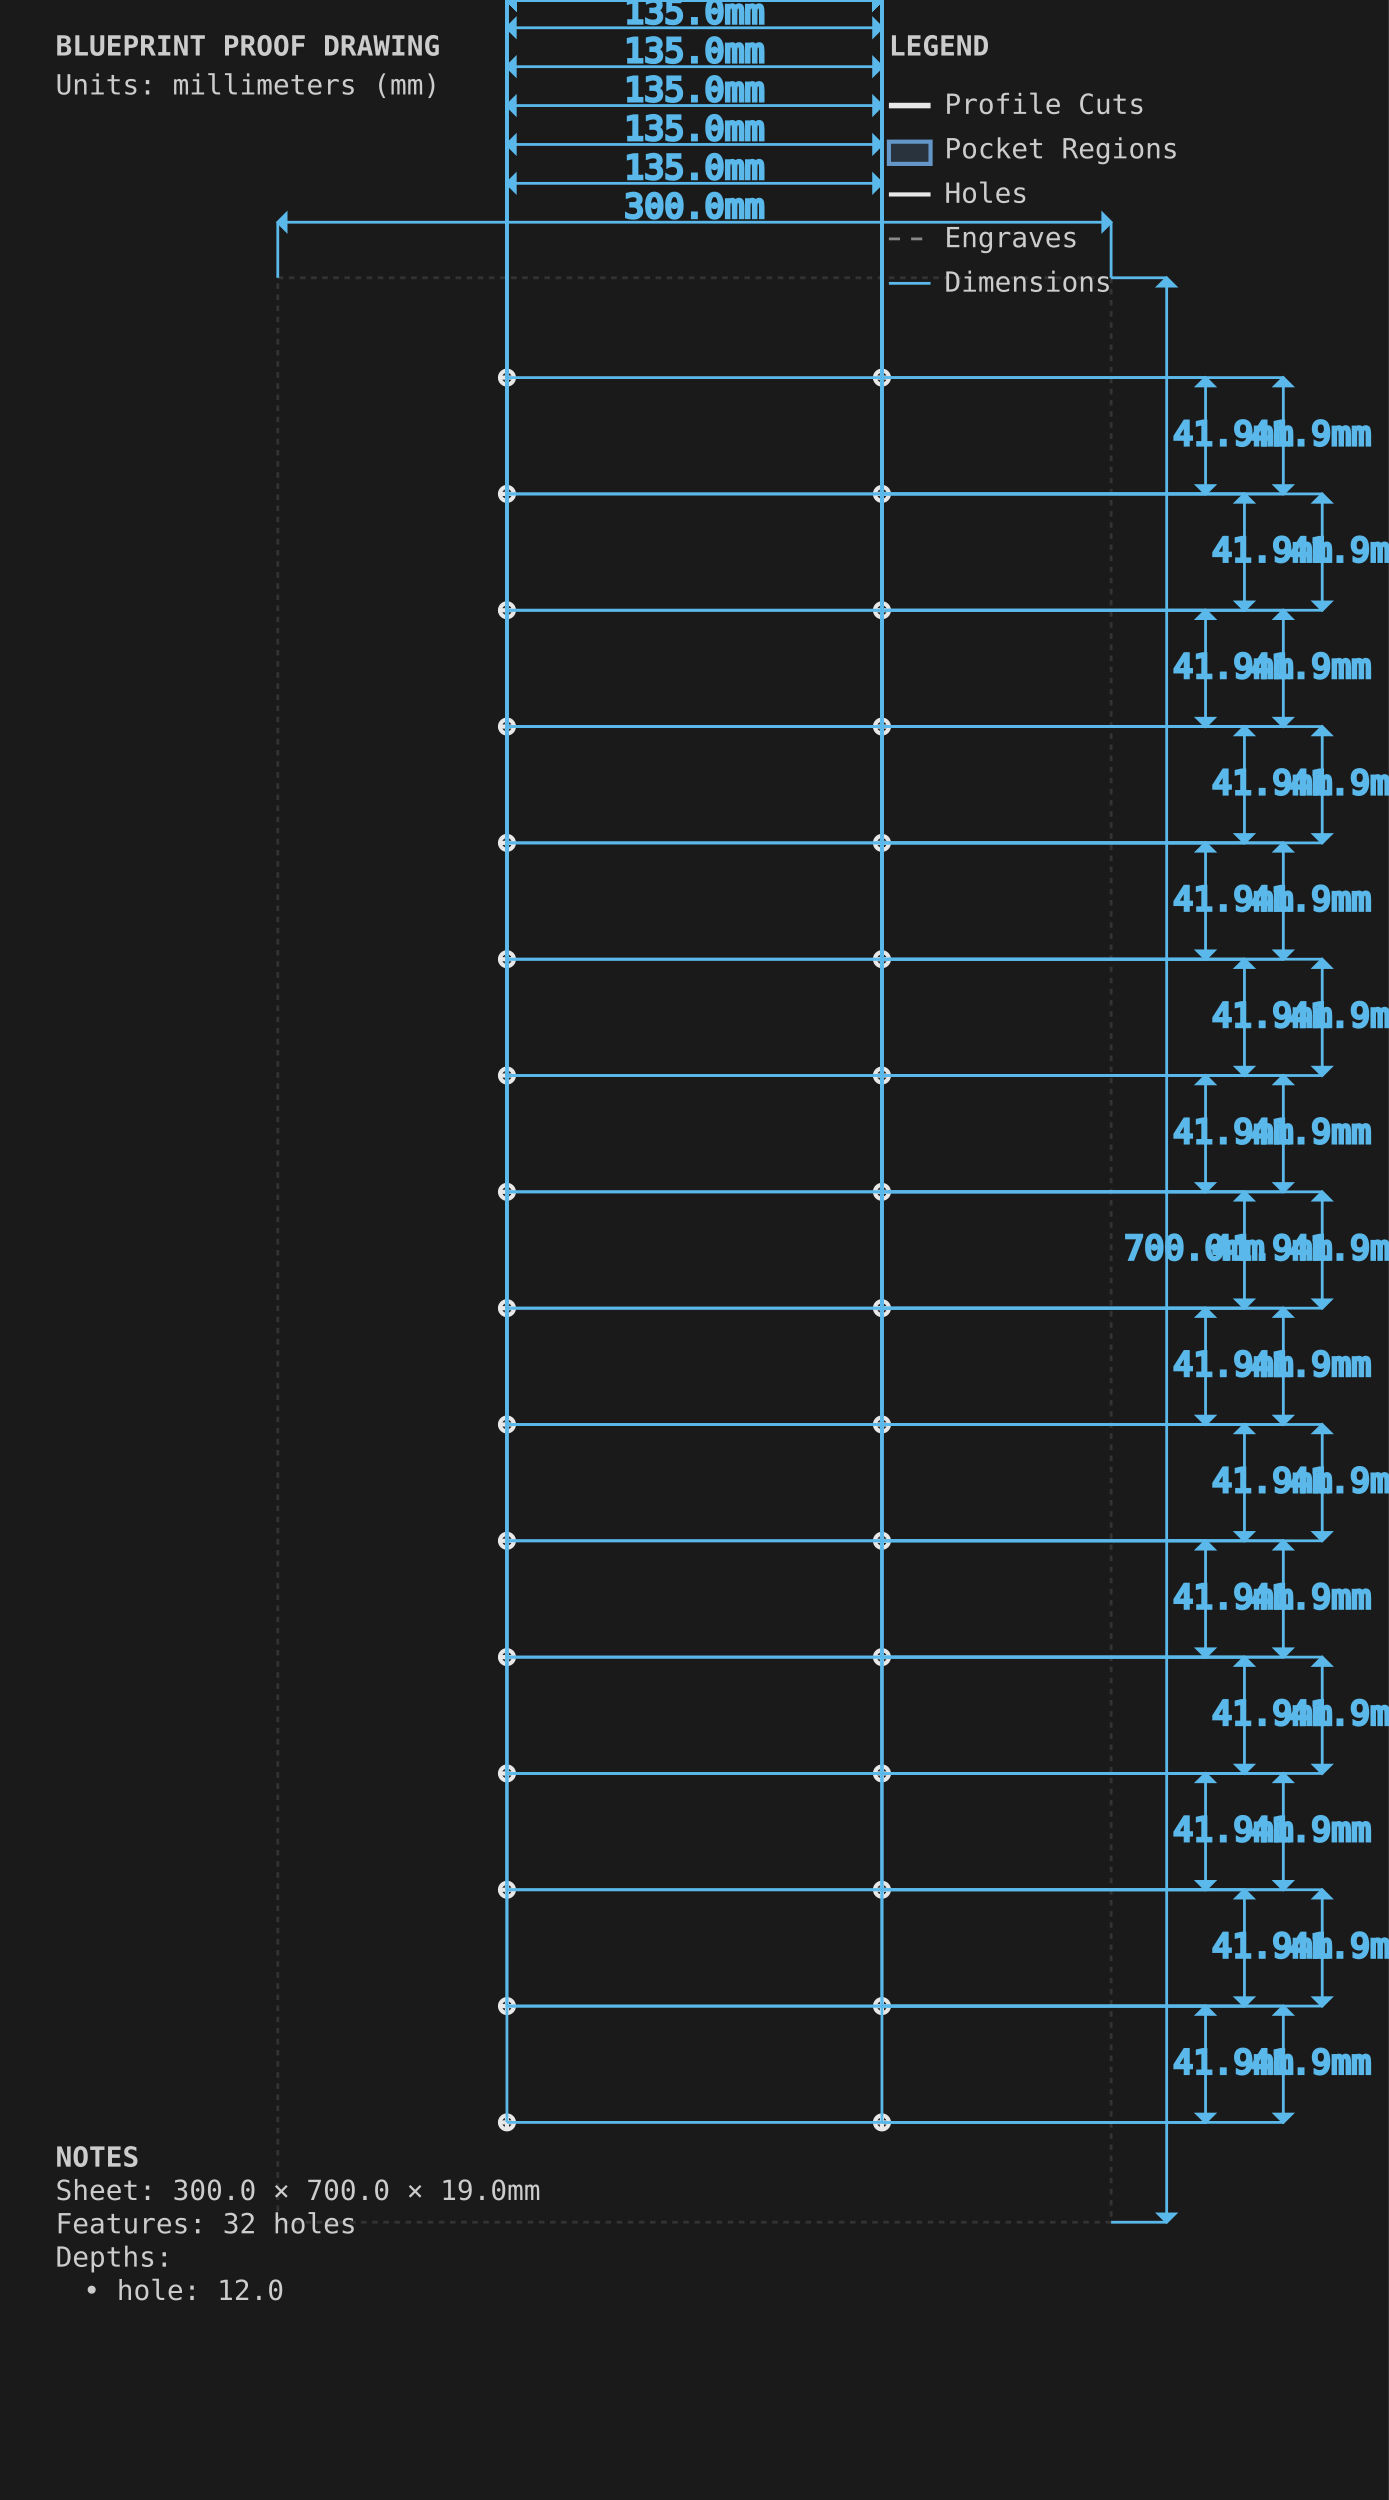
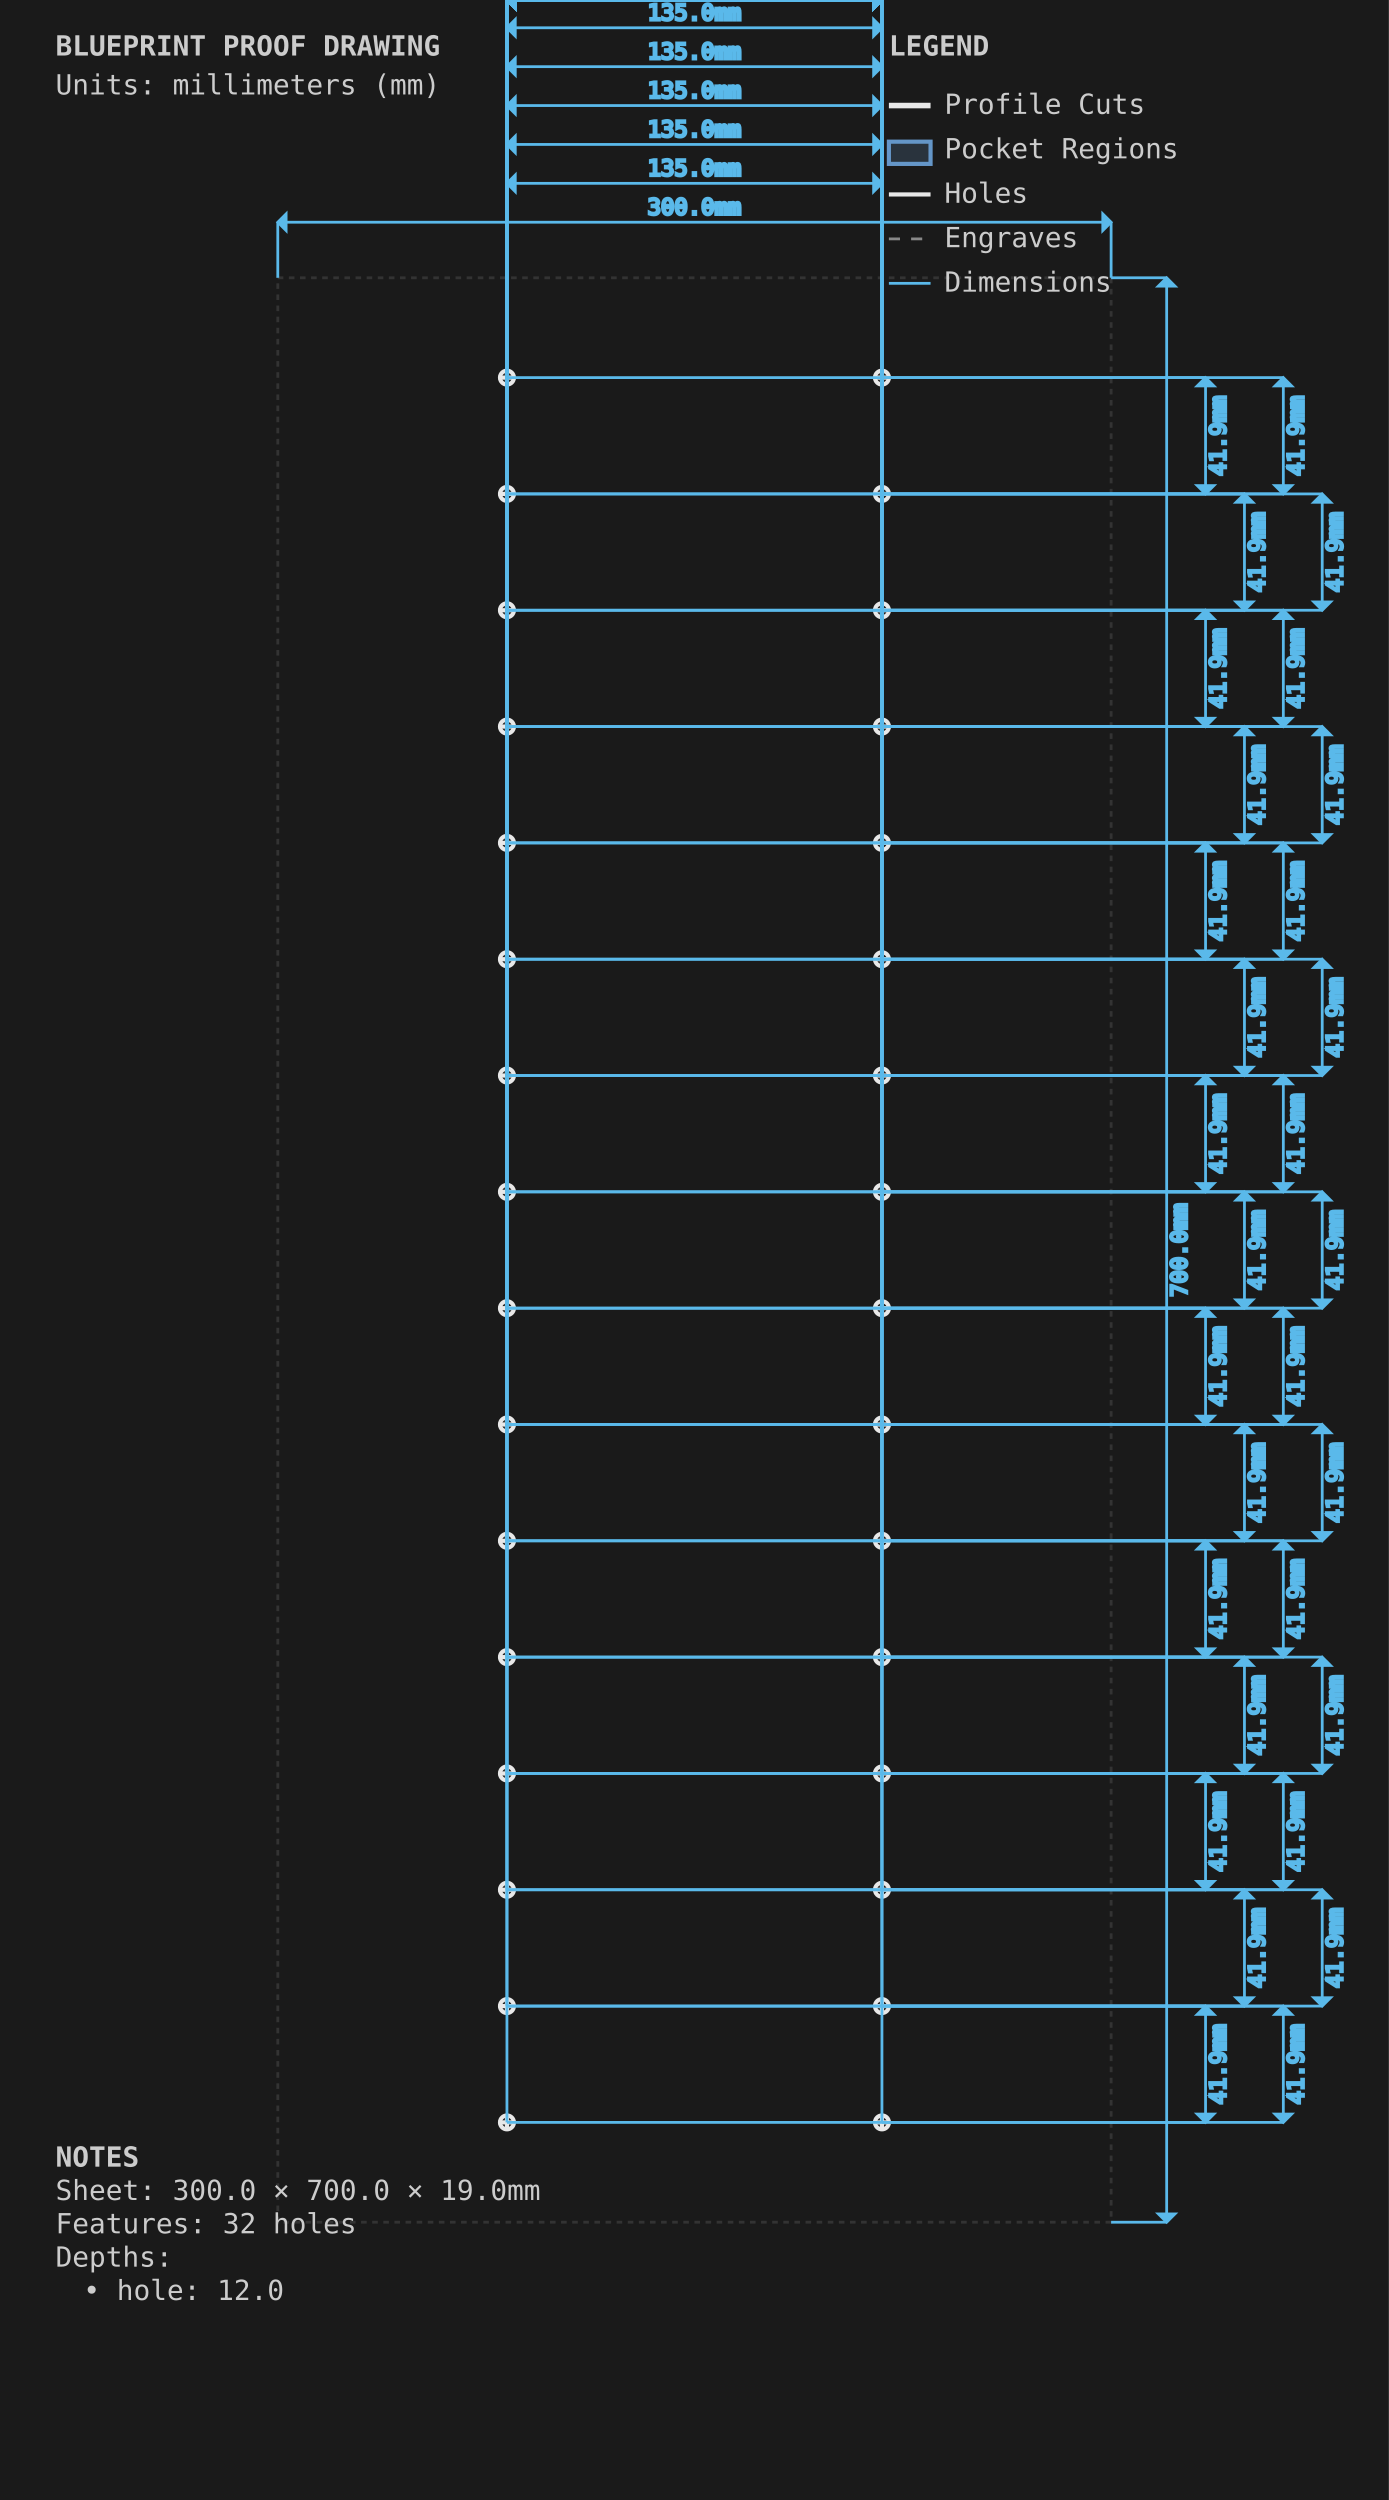
<svg xmlns="http://www.w3.org/2000/svg" viewBox="0 0 500.0 900.0" width="500.0mm" height="900.0mm">
  <style>
        .sheet-outline { stroke: #333333; stroke-width: 1; fill: none; stroke-dasharray: 2,2; }
        .profile-cuts { stroke: #e8e8e8; stroke-width: 2; fill: none; }
        .pocket-regions { stroke: #6496c8; stroke-width: 1.5; fill: #6496c8; fill-opacity: 0.2; }
        .holes { stroke: #e8e8e8; stroke-width: 1.5; fill: none; }
        .engrave-paths { stroke: #888888; stroke-width: 1; fill: none; stroke-dasharray: 4,4; }
        .construction { stroke: #333333; stroke-width: 0.5; fill: none; stroke-dasharray: 2,2; }
        .dimensions { stroke: #5ab9ea; stroke-width: 1; fill: none; }
-         .dimension-text { fill: #5ab9ea; font-family: monospace; font-size: 12px; }
+         .dimension-text { fill: #5ab9ea; font-family: monospace; font-size: 8px; }
        .notes { fill: #cccccc; font-family: monospace; font-size: 10px; }
        .legend { fill: #cccccc; font-family: monospace; font-size: 10px; }
    </style>
  <rect x="0" y="0" width="500.0" height="900.0" fill="#1a1a1a" />
  <g id="SHEET_OUTLINE" class="sheet-outline">
    <rect x="100" y="100" width="300.0" height="700.0" />
  </g>
  <g id="PROFILE_CUTS" class="profile-cuts" />
  <g id="POCKET_REGIONS" class="pocket-regions" />
  <g id="ENGRAVE_PATHS" class="engrave-paths" />
  <g id="HOLES" class="holes">
    <circle cx="182.5" cy="135.938" r="2.5" />
    <line x1="179.5" y1="135.938" x2="185.5" y2="135.938" />
    <line x1="182.5" y1="132.938" x2="182.5" y2="138.938" />
    <circle cx="317.5" cy="135.938" r="2.5" />
    <line x1="314.5" y1="135.938" x2="320.5" y2="135.938" />
    <line x1="317.5" y1="132.938" x2="317.5" y2="138.938" />
    <circle cx="182.5" cy="177.812" r="2.5" />
    <line x1="179.5" y1="177.812" x2="185.5" y2="177.812" />
    <line x1="182.5" y1="174.812" x2="182.5" y2="180.812" />
    <circle cx="317.5" cy="177.812" r="2.5" />
    <line x1="314.5" y1="177.812" x2="320.5" y2="177.812" />
    <line x1="317.5" y1="174.812" x2="317.5" y2="180.812" />
    <circle cx="182.5" cy="219.688" r="2.5" />
    <line x1="179.5" y1="219.688" x2="185.5" y2="219.688" />
    <line x1="182.5" y1="216.688" x2="182.5" y2="222.688" />
    <circle cx="317.5" cy="219.688" r="2.5" />
    <line x1="314.5" y1="219.688" x2="320.5" y2="219.688" />
    <line x1="317.5" y1="216.688" x2="317.5" y2="222.688" />
    <circle cx="182.5" cy="261.562" r="2.5" />
    <line x1="179.5" y1="261.562" x2="185.5" y2="261.562" />
    <line x1="182.5" y1="258.562" x2="182.5" y2="264.562" />
    <circle cx="317.5" cy="261.562" r="2.5" />
    <line x1="314.5" y1="261.562" x2="320.5" y2="261.562" />
    <line x1="317.5" y1="258.562" x2="317.5" y2="264.562" />
    <circle cx="182.5" cy="303.438" r="2.5" />
    <line x1="179.5" y1="303.438" x2="185.5" y2="303.438" />
    <line x1="182.5" y1="300.438" x2="182.5" y2="306.438" />
    <circle cx="317.5" cy="303.438" r="2.5" />
    <line x1="314.5" y1="303.438" x2="320.5" y2="303.438" />
    <line x1="317.5" y1="300.438" x2="317.5" y2="306.438" />
    <circle cx="182.5" cy="345.312" r="2.5" />
    <line x1="179.5" y1="345.312" x2="185.5" y2="345.312" />
    <line x1="182.5" y1="342.312" x2="182.5" y2="348.312" />
    <circle cx="317.5" cy="345.312" r="2.5" />
    <line x1="314.5" y1="345.312" x2="320.5" y2="345.312" />
    <line x1="317.5" y1="342.312" x2="317.5" y2="348.312" />
    <circle cx="182.5" cy="387.188" r="2.5" />
    <line x1="179.5" y1="387.188" x2="185.5" y2="387.188" />
    <line x1="182.5" y1="384.188" x2="182.5" y2="390.188" />
    <circle cx="317.5" cy="387.188" r="2.5" />
    <line x1="314.5" y1="387.188" x2="320.5" y2="387.188" />
    <line x1="317.5" y1="384.188" x2="317.5" y2="390.188" />
    <circle cx="182.5" cy="429.062" r="2.5" />
    <line x1="179.5" y1="429.062" x2="185.5" y2="429.062" />
    <line x1="182.5" y1="426.062" x2="182.5" y2="432.062" />
    <circle cx="317.5" cy="429.062" r="2.5" />
    <line x1="314.5" y1="429.062" x2="320.5" y2="429.062" />
    <line x1="317.5" y1="426.062" x2="317.5" y2="432.062" />
    <circle cx="182.5" cy="470.938" r="2.5" />
    <line x1="179.5" y1="470.938" x2="185.5" y2="470.938" />
    <line x1="182.5" y1="467.938" x2="182.5" y2="473.938" />
    <circle cx="317.5" cy="470.938" r="2.5" />
    <line x1="314.5" y1="470.938" x2="320.5" y2="470.938" />
    <line x1="317.5" y1="467.938" x2="317.5" y2="473.938" />
    <circle cx="182.5" cy="512.812" r="2.5" />
    <line x1="179.5" y1="512.812" x2="185.5" y2="512.812" />
    <line x1="182.5" y1="509.812" x2="182.5" y2="515.812" />
    <circle cx="317.5" cy="512.812" r="2.5" />
    <line x1="314.5" y1="512.812" x2="320.5" y2="512.812" />
    <line x1="317.5" y1="509.812" x2="317.5" y2="515.812" />
    <circle cx="182.5" cy="554.688" r="2.5" />
    <line x1="179.5" y1="554.688" x2="185.5" y2="554.688" />
    <line x1="182.5" y1="551.688" x2="182.5" y2="557.688" />
    <circle cx="317.5" cy="554.688" r="2.5" />
    <line x1="314.5" y1="554.688" x2="320.5" y2="554.688" />
    <line x1="317.5" y1="551.688" x2="317.5" y2="557.688" />
    <circle cx="182.5" cy="596.562" r="2.5" />
    <line x1="179.5" y1="596.562" x2="185.5" y2="596.562" />
    <line x1="182.5" y1="593.562" x2="182.5" y2="599.562" />
    <circle cx="317.5" cy="596.562" r="2.5" />
    <line x1="314.5" y1="596.562" x2="320.5" y2="596.562" />
    <line x1="317.5" y1="593.562" x2="317.5" y2="599.562" />
    <circle cx="182.5" cy="638.438" r="2.5" />
    <line x1="179.5" y1="638.438" x2="185.5" y2="638.438" />
    <line x1="182.5" y1="635.438" x2="182.5" y2="641.438" />
    <circle cx="317.5" cy="638.438" r="2.5" />
    <line x1="314.5" y1="638.438" x2="320.5" y2="638.438" />
    <line x1="317.5" y1="635.438" x2="317.5" y2="641.438" />
    <circle cx="182.5" cy="680.312" r="2.5" />
    <line x1="179.5" y1="680.312" x2="185.5" y2="680.312" />
    <line x1="182.5" y1="677.312" x2="182.5" y2="683.312" />
    <circle cx="317.5" cy="680.312" r="2.5" />
    <line x1="314.5" y1="680.312" x2="320.5" y2="680.312" />
    <line x1="317.5" y1="677.312" x2="317.5" y2="683.312" />
    <circle cx="182.5" cy="722.188" r="2.5" />
    <line x1="179.5" y1="722.188" x2="185.5" y2="722.188" />
    <line x1="182.5" y1="719.188" x2="182.5" y2="725.188" />
    <circle cx="317.5" cy="722.188" r="2.5" />
    <line x1="314.5" y1="722.188" x2="320.5" y2="722.188" />
    <line x1="317.5" y1="719.188" x2="317.5" y2="725.188" />
    <circle cx="182.5" cy="764.062" r="2.5" />
    <line x1="179.5" y1="764.062" x2="185.5" y2="764.062" />
    <line x1="182.5" y1="761.062" x2="182.5" y2="767.062" />
    <circle cx="317.5" cy="764.062" r="2.5" />
    <line x1="314.5" y1="764.062" x2="320.5" y2="764.062" />
    <line x1="317.5" y1="761.062" x2="317.5" y2="767.062" />
  </g>
  <g id="CONSTRUCTION" class="construction" />
  <g id="DIMENSIONS" class="dimensions">
    <line x1="100" y1="100" x2="100" y2="80.0" stroke="#5ab9ea" stroke-width="1" />
    <line x1="400.0" y1="100" x2="400.0" y2="80.0" stroke="#5ab9ea" stroke-width="1" />
    <line x1="100" y1="80.0" x2="400.0" y2="80.0" stroke="#5ab9ea" stroke-width="1" />
    <polygon points="100,80.0 103.0,77.0 103.0,83.0" fill="#5ab9ea" />
    <polygon points="400.0,80.0 397.0,77.0 397.0,83.0" fill="#5ab9ea" />
    <text x="250.0" y="75.0" class="dimension-text" text-anchor="middle" dominant-baseline="middle">300.0mm</text>
    <line x1="400.0" y1="100" x2="420.0" y2="100" stroke="#5ab9ea" stroke-width="1" />
    <line x1="400.0" y1="800.0" x2="420.0" y2="800.0" stroke="#5ab9ea" stroke-width="1" />
    <line x1="420.0" y1="100" x2="420.0" y2="800.0" stroke="#5ab9ea" stroke-width="1" />
    <polygon points="420.0,100 417.0,103.0 423.0,103.0" fill="#5ab9ea" />
    <polygon points="420.0,800.0 417.0,797.0 423.0,797.0" fill="#5ab9ea" />
-     <text x="430.0" y="450.0" class="dimension-text" text-anchor="middle" dominant-baseline="middle">700.0mm</text>
+     <text x="425.0" y="450.0" class="dimension-text" text-anchor="middle" dominant-baseline="middle" transform="rotate(-90 425.0 450.0)">700.0mm</text>
    <line x1="182.5" y1="135.938" x2="182.5" y2="66.0" stroke="#5ab9ea" stroke-width="1" />
    <line x1="317.5" y1="135.938" x2="317.5" y2="66.0" stroke="#5ab9ea" stroke-width="1" />
    <line x1="182.5" y1="66.0" x2="317.5" y2="66.0" stroke="#5ab9ea" stroke-width="1" />
    <polygon points="182.5,66.0 185.5,63.0 185.5,69.0" fill="#5ab9ea" />
    <polygon points="317.5,66.0 314.5,63.0 314.5,69.0" fill="#5ab9ea" />
    <text x="250.0" y="61.0" class="dimension-text" text-anchor="middle" dominant-baseline="middle">135.0mm</text>
    <line x1="182.5" y1="177.812" x2="182.5" y2="52.0" stroke="#5ab9ea" stroke-width="1" />
    <line x1="317.5" y1="177.812" x2="317.5" y2="52.0" stroke="#5ab9ea" stroke-width="1" />
    <line x1="182.5" y1="52.0" x2="317.5" y2="52.0" stroke="#5ab9ea" stroke-width="1" />
    <polygon points="182.5,52.0 185.5,49.0 185.5,55.0" fill="#5ab9ea" />
    <polygon points="317.5,52.0 314.5,49.0 314.5,55.0" fill="#5ab9ea" />
    <text x="250.0" y="47.0" class="dimension-text" text-anchor="middle" dominant-baseline="middle">135.0mm</text>
    <line x1="182.5" y1="219.688" x2="182.5" y2="38.0" stroke="#5ab9ea" stroke-width="1" />
    <line x1="317.5" y1="219.688" x2="317.5" y2="38.0" stroke="#5ab9ea" stroke-width="1" />
    <line x1="182.5" y1="38.0" x2="317.5" y2="38.0" stroke="#5ab9ea" stroke-width="1" />
    <polygon points="182.5,38.0 185.5,35.0 185.5,41.0" fill="#5ab9ea" />
    <polygon points="317.5,38.0 314.5,35.0 314.5,41.0" fill="#5ab9ea" />
    <text x="250.0" y="33.0" class="dimension-text" text-anchor="middle" dominant-baseline="middle">135.0mm</text>
    <line x1="182.5" y1="261.562" x2="182.5" y2="24.0" stroke="#5ab9ea" stroke-width="1" />
    <line x1="317.5" y1="261.562" x2="317.5" y2="24.0" stroke="#5ab9ea" stroke-width="1" />
    <line x1="182.5" y1="24.0" x2="317.5" y2="24.0" stroke="#5ab9ea" stroke-width="1" />
    <polygon points="182.5,24.0 185.5,21.0 185.5,27.0" fill="#5ab9ea" />
    <polygon points="317.5,24.0 314.5,21.0 314.5,27.0" fill="#5ab9ea" />
    <text x="250.0" y="19.0" class="dimension-text" text-anchor="middle" dominant-baseline="middle">135.0mm</text>
    <line x1="182.5" y1="303.438" x2="182.5" y2="10.0" stroke="#5ab9ea" stroke-width="1" />
    <line x1="317.5" y1="303.438" x2="317.5" y2="10.0" stroke="#5ab9ea" stroke-width="1" />
    <line x1="182.5" y1="10.0" x2="317.5" y2="10.0" stroke="#5ab9ea" stroke-width="1" />
    <polygon points="182.5,10.0 185.5,7.0 185.5,13.0" fill="#5ab9ea" />
    <polygon points="317.5,10.0 314.5,7.0 314.5,13.0" fill="#5ab9ea" />
    <text x="250.0" y="5.0" class="dimension-text" text-anchor="middle" dominant-baseline="middle">135.0mm</text>
    <line x1="182.5" y1="345.312" x2="182.5" y2="0" stroke="#5ab9ea" stroke-width="1" />
    <line x1="317.5" y1="345.312" x2="317.5" y2="0" stroke="#5ab9ea" stroke-width="1" />
    <line x1="182.5" y1="0" x2="317.5" y2="0" stroke="#5ab9ea" stroke-width="1" />
    <polygon points="182.5,0 185.5,-3.0 185.5,3.0" fill="#5ab9ea" />
    <polygon points="317.5,0 314.5,-3.0 314.5,3.0" fill="#5ab9ea" />
    <text x="250.0" y="-5.0" class="dimension-text" text-anchor="middle" dominant-baseline="middle">135.0mm</text>
    <line x1="182.5" y1="387.188" x2="182.5" y2="0" stroke="#5ab9ea" stroke-width="1" />
    <line x1="317.5" y1="387.188" x2="317.5" y2="0" stroke="#5ab9ea" stroke-width="1" />
    <line x1="182.5" y1="0" x2="317.5" y2="0" stroke="#5ab9ea" stroke-width="1" />
    <polygon points="182.5,0 185.5,-3.0 185.5,3.0" fill="#5ab9ea" />
    <polygon points="317.5,0 314.5,-3.0 314.5,3.0" fill="#5ab9ea" />
    <text x="250.0" y="-5.0" class="dimension-text" text-anchor="middle" dominant-baseline="middle">135.0mm</text>
    <line x1="182.5" y1="429.062" x2="182.5" y2="0" stroke="#5ab9ea" stroke-width="1" />
    <line x1="317.5" y1="429.062" x2="317.5" y2="0" stroke="#5ab9ea" stroke-width="1" />
    <line x1="182.5" y1="0" x2="317.5" y2="0" stroke="#5ab9ea" stroke-width="1" />
    <polygon points="182.5,0 185.5,-3.0 185.5,3.0" fill="#5ab9ea" />
    <polygon points="317.5,0 314.5,-3.0 314.5,3.0" fill="#5ab9ea" />
    <text x="250.0" y="-5.0" class="dimension-text" text-anchor="middle" dominant-baseline="middle">135.0mm</text>
    <line x1="182.5" y1="470.938" x2="182.5" y2="0" stroke="#5ab9ea" stroke-width="1" />
    <line x1="317.5" y1="470.938" x2="317.5" y2="0" stroke="#5ab9ea" stroke-width="1" />
    <line x1="182.5" y1="0" x2="317.5" y2="0" stroke="#5ab9ea" stroke-width="1" />
    <polygon points="182.5,0 185.5,-3.0 185.5,3.0" fill="#5ab9ea" />
    <polygon points="317.5,0 314.5,-3.0 314.5,3.0" fill="#5ab9ea" />
    <text x="250.0" y="-5.0" class="dimension-text" text-anchor="middle" dominant-baseline="middle">135.0mm</text>
    <line x1="182.5" y1="512.812" x2="182.5" y2="0" stroke="#5ab9ea" stroke-width="1" />
    <line x1="317.5" y1="512.812" x2="317.5" y2="0" stroke="#5ab9ea" stroke-width="1" />
    <line x1="182.5" y1="0" x2="317.5" y2="0" stroke="#5ab9ea" stroke-width="1" />
    <polygon points="182.5,0 185.5,-3.0 185.5,3.0" fill="#5ab9ea" />
    <polygon points="317.5,0 314.5,-3.0 314.5,3.0" fill="#5ab9ea" />
    <text x="250.0" y="-5.0" class="dimension-text" text-anchor="middle" dominant-baseline="middle">135.0mm</text>
    <line x1="182.5" y1="554.688" x2="182.5" y2="0" stroke="#5ab9ea" stroke-width="1" />
    <line x1="317.5" y1="554.688" x2="317.5" y2="0" stroke="#5ab9ea" stroke-width="1" />
    <line x1="182.5" y1="0" x2="317.5" y2="0" stroke="#5ab9ea" stroke-width="1" />
    <polygon points="182.5,0 185.5,-3.0 185.5,3.0" fill="#5ab9ea" />
    <polygon points="317.5,0 314.5,-3.0 314.5,3.0" fill="#5ab9ea" />
    <text x="250.0" y="-5.0" class="dimension-text" text-anchor="middle" dominant-baseline="middle">135.0mm</text>
    <line x1="182.5" y1="596.562" x2="182.5" y2="0" stroke="#5ab9ea" stroke-width="1" />
    <line x1="317.5" y1="596.562" x2="317.5" y2="0" stroke="#5ab9ea" stroke-width="1" />
    <line x1="182.5" y1="0" x2="317.5" y2="0" stroke="#5ab9ea" stroke-width="1" />
    <polygon points="182.5,0 185.5,-3.0 185.5,3.0" fill="#5ab9ea" />
    <polygon points="317.5,0 314.5,-3.0 314.5,3.0" fill="#5ab9ea" />
    <text x="250.0" y="-5.0" class="dimension-text" text-anchor="middle" dominant-baseline="middle">135.0mm</text>
    <line x1="182.5" y1="638.438" x2="182.5" y2="0" stroke="#5ab9ea" stroke-width="1" />
    <line x1="317.5" y1="638.438" x2="317.5" y2="0" stroke="#5ab9ea" stroke-width="1" />
    <line x1="182.5" y1="0" x2="317.5" y2="0" stroke="#5ab9ea" stroke-width="1" />
    <polygon points="182.5,0 185.5,-3.0 185.5,3.0" fill="#5ab9ea" />
    <polygon points="317.5,0 314.5,-3.0 314.5,3.0" fill="#5ab9ea" />
    <text x="250.0" y="-5.0" class="dimension-text" text-anchor="middle" dominant-baseline="middle">135.0mm</text>
    <line x1="182.5" y1="680.312" x2="182.5" y2="0" stroke="#5ab9ea" stroke-width="1" />
    <line x1="317.5" y1="680.312" x2="317.5" y2="0" stroke="#5ab9ea" stroke-width="1" />
    <line x1="182.5" y1="0" x2="317.5" y2="0" stroke="#5ab9ea" stroke-width="1" />
    <polygon points="182.5,0 185.5,-3.0 185.5,3.0" fill="#5ab9ea" />
    <polygon points="317.5,0 314.5,-3.0 314.5,3.0" fill="#5ab9ea" />
    <text x="250.0" y="-5.0" class="dimension-text" text-anchor="middle" dominant-baseline="middle">135.0mm</text>
    <line x1="182.5" y1="722.188" x2="182.5" y2="0" stroke="#5ab9ea" stroke-width="1" />
    <line x1="317.5" y1="722.188" x2="317.5" y2="0" stroke="#5ab9ea" stroke-width="1" />
    <line x1="182.5" y1="0" x2="317.5" y2="0" stroke="#5ab9ea" stroke-width="1" />
    <polygon points="182.5,0 185.5,-3.0 185.5,3.0" fill="#5ab9ea" />
    <polygon points="317.5,0 314.5,-3.0 314.5,3.0" fill="#5ab9ea" />
    <text x="250.0" y="-5.0" class="dimension-text" text-anchor="middle" dominant-baseline="middle">135.0mm</text>
    <line x1="182.5" y1="764.062" x2="182.5" y2="0" stroke="#5ab9ea" stroke-width="1" />
    <line x1="317.5" y1="764.062" x2="317.5" y2="0" stroke="#5ab9ea" stroke-width="1" />
    <line x1="182.5" y1="0" x2="317.5" y2="0" stroke="#5ab9ea" stroke-width="1" />
    <polygon points="182.5,0 185.5,-3.0 185.5,3.0" fill="#5ab9ea" />
    <polygon points="317.5,0 314.5,-3.0 314.5,3.0" fill="#5ab9ea" />
    <text x="250.0" y="-5.0" class="dimension-text" text-anchor="middle" dominant-baseline="middle">135.0mm</text>
    <line x1="182.5" y1="135.938" x2="434.0" y2="135.938" stroke="#5ab9ea" stroke-width="1" />
    <line x1="182.5" y1="177.812" x2="434.0" y2="177.812" stroke="#5ab9ea" stroke-width="1" />
    <line x1="434.0" y1="135.938" x2="434.0" y2="177.812" stroke="#5ab9ea" stroke-width="1" />
    <polygon points="434.0,135.938 431.0,138.938 437.0,138.938" fill="#5ab9ea" />
    <polygon points="434.0,177.812 431.0,174.812 437.0,174.812" fill="#5ab9ea" />
-     <text x="444.0" y="156.875" class="dimension-text" text-anchor="middle" dominant-baseline="middle">41.9mm</text>
+     <text x="439.0" y="156.875" class="dimension-text" text-anchor="middle" dominant-baseline="middle" transform="rotate(-90 439.0 156.875)">41.9mm</text>
    <line x1="182.5" y1="177.812" x2="448.0" y2="177.812" stroke="#5ab9ea" stroke-width="1" />
    <line x1="182.5" y1="219.688" x2="448.0" y2="219.688" stroke="#5ab9ea" stroke-width="1" />
    <line x1="448.0" y1="177.812" x2="448.0" y2="219.688" stroke="#5ab9ea" stroke-width="1" />
    <polygon points="448.0,177.812 445.0,180.812 451.0,180.812" fill="#5ab9ea" />
    <polygon points="448.0,219.688 445.0,216.688 451.0,216.688" fill="#5ab9ea" />
-     <text x="458.0" y="198.75" class="dimension-text" text-anchor="middle" dominant-baseline="middle">41.9mm</text>
+     <text x="453.0" y="198.75" class="dimension-text" text-anchor="middle" dominant-baseline="middle" transform="rotate(-90 453.0 198.75)">41.9mm</text>
    <line x1="182.5" y1="219.688" x2="434.0" y2="219.688" stroke="#5ab9ea" stroke-width="1" />
    <line x1="182.5" y1="261.562" x2="434.0" y2="261.562" stroke="#5ab9ea" stroke-width="1" />
    <line x1="434.0" y1="219.688" x2="434.0" y2="261.562" stroke="#5ab9ea" stroke-width="1" />
    <polygon points="434.0,219.688 431.0,222.688 437.0,222.688" fill="#5ab9ea" />
    <polygon points="434.0,261.562 431.0,258.562 437.0,258.562" fill="#5ab9ea" />
-     <text x="444.0" y="240.625" class="dimension-text" text-anchor="middle" dominant-baseline="middle">41.9mm</text>
+     <text x="439.0" y="240.625" class="dimension-text" text-anchor="middle" dominant-baseline="middle" transform="rotate(-90 439.0 240.625)">41.9mm</text>
    <line x1="182.5" y1="261.562" x2="448.0" y2="261.562" stroke="#5ab9ea" stroke-width="1" />
    <line x1="182.5" y1="303.438" x2="448.0" y2="303.438" stroke="#5ab9ea" stroke-width="1" />
    <line x1="448.0" y1="261.562" x2="448.0" y2="303.438" stroke="#5ab9ea" stroke-width="1" />
    <polygon points="448.0,261.562 445.0,264.562 451.0,264.562" fill="#5ab9ea" />
    <polygon points="448.0,303.438 445.0,300.438 451.0,300.438" fill="#5ab9ea" />
-     <text x="458.0" y="282.5" class="dimension-text" text-anchor="middle" dominant-baseline="middle">41.9mm</text>
+     <text x="453.0" y="282.5" class="dimension-text" text-anchor="middle" dominant-baseline="middle" transform="rotate(-90 453.0 282.5)">41.9mm</text>
    <line x1="182.5" y1="303.438" x2="434.0" y2="303.438" stroke="#5ab9ea" stroke-width="1" />
    <line x1="182.5" y1="345.312" x2="434.0" y2="345.312" stroke="#5ab9ea" stroke-width="1" />
    <line x1="434.0" y1="303.438" x2="434.0" y2="345.312" stroke="#5ab9ea" stroke-width="1" />
    <polygon points="434.0,303.438 431.0,306.438 437.0,306.438" fill="#5ab9ea" />
    <polygon points="434.0,345.312 431.0,342.312 437.0,342.312" fill="#5ab9ea" />
-     <text x="444.0" y="324.375" class="dimension-text" text-anchor="middle" dominant-baseline="middle">41.9mm</text>
+     <text x="439.0" y="324.375" class="dimension-text" text-anchor="middle" dominant-baseline="middle" transform="rotate(-90 439.0 324.375)">41.9mm</text>
    <line x1="182.5" y1="345.312" x2="448.0" y2="345.312" stroke="#5ab9ea" stroke-width="1" />
    <line x1="182.5" y1="387.188" x2="448.0" y2="387.188" stroke="#5ab9ea" stroke-width="1" />
    <line x1="448.0" y1="345.312" x2="448.0" y2="387.188" stroke="#5ab9ea" stroke-width="1" />
    <polygon points="448.0,345.312 445.0,348.312 451.0,348.312" fill="#5ab9ea" />
    <polygon points="448.0,387.188 445.0,384.188 451.0,384.188" fill="#5ab9ea" />
-     <text x="458.0" y="366.25" class="dimension-text" text-anchor="middle" dominant-baseline="middle">41.9mm</text>
+     <text x="453.0" y="366.25" class="dimension-text" text-anchor="middle" dominant-baseline="middle" transform="rotate(-90 453.0 366.25)">41.9mm</text>
    <line x1="182.5" y1="387.188" x2="434.0" y2="387.188" stroke="#5ab9ea" stroke-width="1" />
    <line x1="182.5" y1="429.062" x2="434.0" y2="429.062" stroke="#5ab9ea" stroke-width="1" />
    <line x1="434.0" y1="387.188" x2="434.0" y2="429.062" stroke="#5ab9ea" stroke-width="1" />
    <polygon points="434.0,387.188 431.0,390.188 437.0,390.188" fill="#5ab9ea" />
    <polygon points="434.0,429.062 431.0,426.062 437.0,426.062" fill="#5ab9ea" />
-     <text x="444.0" y="408.125" class="dimension-text" text-anchor="middle" dominant-baseline="middle">41.9mm</text>
+     <text x="439.0" y="408.125" class="dimension-text" text-anchor="middle" dominant-baseline="middle" transform="rotate(-90 439.0 408.125)">41.9mm</text>
    <line x1="182.5" y1="429.062" x2="448.0" y2="429.062" stroke="#5ab9ea" stroke-width="1" />
    <line x1="182.5" y1="470.938" x2="448.0" y2="470.938" stroke="#5ab9ea" stroke-width="1" />
    <line x1="448.0" y1="429.062" x2="448.0" y2="470.938" stroke="#5ab9ea" stroke-width="1" />
    <polygon points="448.0,429.062 445.0,432.062 451.0,432.062" fill="#5ab9ea" />
    <polygon points="448.0,470.938 445.0,467.938 451.0,467.938" fill="#5ab9ea" />
-     <text x="458.0" y="450.0" class="dimension-text" text-anchor="middle" dominant-baseline="middle">41.9mm</text>
+     <text x="453.0" y="450.0" class="dimension-text" text-anchor="middle" dominant-baseline="middle" transform="rotate(-90 453.0 450.0)">41.9mm</text>
    <line x1="182.5" y1="470.938" x2="434.0" y2="470.938" stroke="#5ab9ea" stroke-width="1" />
    <line x1="182.5" y1="512.812" x2="434.0" y2="512.812" stroke="#5ab9ea" stroke-width="1" />
    <line x1="434.0" y1="470.938" x2="434.0" y2="512.812" stroke="#5ab9ea" stroke-width="1" />
    <polygon points="434.0,470.938 431.0,473.938 437.0,473.938" fill="#5ab9ea" />
    <polygon points="434.0,512.812 431.0,509.812 437.0,509.812" fill="#5ab9ea" />
-     <text x="444.0" y="491.875" class="dimension-text" text-anchor="middle" dominant-baseline="middle">41.9mm</text>
+     <text x="439.0" y="491.875" class="dimension-text" text-anchor="middle" dominant-baseline="middle" transform="rotate(-90 439.0 491.875)">41.9mm</text>
    <line x1="182.5" y1="512.812" x2="448.0" y2="512.812" stroke="#5ab9ea" stroke-width="1" />
    <line x1="182.5" y1="554.688" x2="448.0" y2="554.688" stroke="#5ab9ea" stroke-width="1" />
    <line x1="448.0" y1="512.812" x2="448.0" y2="554.688" stroke="#5ab9ea" stroke-width="1" />
    <polygon points="448.0,512.812 445.0,515.812 451.0,515.812" fill="#5ab9ea" />
    <polygon points="448.0,554.688 445.0,551.688 451.0,551.688" fill="#5ab9ea" />
-     <text x="458.0" y="533.75" class="dimension-text" text-anchor="middle" dominant-baseline="middle">41.9mm</text>
+     <text x="453.0" y="533.75" class="dimension-text" text-anchor="middle" dominant-baseline="middle" transform="rotate(-90 453.0 533.75)">41.9mm</text>
    <line x1="182.5" y1="554.688" x2="434.0" y2="554.688" stroke="#5ab9ea" stroke-width="1" />
    <line x1="182.5" y1="596.562" x2="434.0" y2="596.562" stroke="#5ab9ea" stroke-width="1" />
    <line x1="434.0" y1="554.688" x2="434.0" y2="596.562" stroke="#5ab9ea" stroke-width="1" />
    <polygon points="434.0,554.688 431.0,557.688 437.0,557.688" fill="#5ab9ea" />
    <polygon points="434.0,596.562 431.0,593.562 437.0,593.562" fill="#5ab9ea" />
-     <text x="444.0" y="575.625" class="dimension-text" text-anchor="middle" dominant-baseline="middle">41.9mm</text>
+     <text x="439.0" y="575.625" class="dimension-text" text-anchor="middle" dominant-baseline="middle" transform="rotate(-90 439.0 575.625)">41.9mm</text>
    <line x1="182.5" y1="596.562" x2="448.0" y2="596.562" stroke="#5ab9ea" stroke-width="1" />
    <line x1="182.5" y1="638.438" x2="448.0" y2="638.438" stroke="#5ab9ea" stroke-width="1" />
    <line x1="448.0" y1="596.562" x2="448.0" y2="638.438" stroke="#5ab9ea" stroke-width="1" />
    <polygon points="448.0,596.562 445.0,599.562 451.0,599.562" fill="#5ab9ea" />
    <polygon points="448.0,638.438 445.0,635.438 451.0,635.438" fill="#5ab9ea" />
-     <text x="458.0" y="617.5" class="dimension-text" text-anchor="middle" dominant-baseline="middle">41.9mm</text>
+     <text x="453.0" y="617.5" class="dimension-text" text-anchor="middle" dominant-baseline="middle" transform="rotate(-90 453.0 617.5)">41.9mm</text>
    <line x1="182.5" y1="638.438" x2="434.0" y2="638.438" stroke="#5ab9ea" stroke-width="1" />
    <line x1="182.5" y1="680.312" x2="434.0" y2="680.312" stroke="#5ab9ea" stroke-width="1" />
    <line x1="434.0" y1="638.438" x2="434.0" y2="680.312" stroke="#5ab9ea" stroke-width="1" />
    <polygon points="434.0,638.438 431.0,641.438 437.0,641.438" fill="#5ab9ea" />
    <polygon points="434.0,680.312 431.0,677.312 437.0,677.312" fill="#5ab9ea" />
-     <text x="444.0" y="659.375" class="dimension-text" text-anchor="middle" dominant-baseline="middle">41.9mm</text>
+     <text x="439.0" y="659.375" class="dimension-text" text-anchor="middle" dominant-baseline="middle" transform="rotate(-90 439.0 659.375)">41.9mm</text>
    <line x1="182.5" y1="680.312" x2="448.0" y2="680.312" stroke="#5ab9ea" stroke-width="1" />
    <line x1="182.5" y1="722.188" x2="448.0" y2="722.188" stroke="#5ab9ea" stroke-width="1" />
    <line x1="448.0" y1="680.312" x2="448.0" y2="722.188" stroke="#5ab9ea" stroke-width="1" />
    <polygon points="448.0,680.312 445.0,683.312 451.0,683.312" fill="#5ab9ea" />
    <polygon points="448.0,722.188 445.0,719.188 451.0,719.188" fill="#5ab9ea" />
-     <text x="458.0" y="701.25" class="dimension-text" text-anchor="middle" dominant-baseline="middle">41.9mm</text>
+     <text x="453.0" y="701.25" class="dimension-text" text-anchor="middle" dominant-baseline="middle" transform="rotate(-90 453.0 701.25)">41.9mm</text>
    <line x1="182.5" y1="722.188" x2="434.0" y2="722.188" stroke="#5ab9ea" stroke-width="1" />
    <line x1="182.5" y1="764.062" x2="434.0" y2="764.062" stroke="#5ab9ea" stroke-width="1" />
    <line x1="434.0" y1="722.188" x2="434.0" y2="764.062" stroke="#5ab9ea" stroke-width="1" />
    <polygon points="434.0,722.188 431.0,725.188 437.0,725.188" fill="#5ab9ea" />
    <polygon points="434.0,764.062 431.0,761.062 437.0,761.062" fill="#5ab9ea" />
-     <text x="444.0" y="743.125" class="dimension-text" text-anchor="middle" dominant-baseline="middle">41.9mm</text>
+     <text x="439.0" y="743.125" class="dimension-text" text-anchor="middle" dominant-baseline="middle" transform="rotate(-90 439.0 743.125)">41.9mm</text>
    <line x1="317.5" y1="135.938" x2="462.0" y2="135.938" stroke="#5ab9ea" stroke-width="1" />
    <line x1="317.5" y1="177.812" x2="462.0" y2="177.812" stroke="#5ab9ea" stroke-width="1" />
    <line x1="462.0" y1="135.938" x2="462.0" y2="177.812" stroke="#5ab9ea" stroke-width="1" />
    <polygon points="462.0,135.938 459.0,138.938 465.0,138.938" fill="#5ab9ea" />
    <polygon points="462.0,177.812 459.0,174.812 465.0,174.812" fill="#5ab9ea" />
-     <text x="472.0" y="156.875" class="dimension-text" text-anchor="middle" dominant-baseline="middle">41.9mm</text>
+     <text x="467.0" y="156.875" class="dimension-text" text-anchor="middle" dominant-baseline="middle" transform="rotate(-90 467.0 156.875)">41.9mm</text>
    <line x1="317.5" y1="177.812" x2="476.0" y2="177.812" stroke="#5ab9ea" stroke-width="1" />
    <line x1="317.5" y1="219.688" x2="476.0" y2="219.688" stroke="#5ab9ea" stroke-width="1" />
    <line x1="476.0" y1="177.812" x2="476.0" y2="219.688" stroke="#5ab9ea" stroke-width="1" />
    <polygon points="476.0,177.812 473.0,180.812 479.0,180.812" fill="#5ab9ea" />
    <polygon points="476.0,219.688 473.0,216.688 479.0,216.688" fill="#5ab9ea" />
-     <text x="486.0" y="198.75" class="dimension-text" text-anchor="middle" dominant-baseline="middle">41.9mm</text>
+     <text x="481.0" y="198.75" class="dimension-text" text-anchor="middle" dominant-baseline="middle" transform="rotate(-90 481.0 198.75)">41.9mm</text>
    <line x1="317.5" y1="219.688" x2="462.0" y2="219.688" stroke="#5ab9ea" stroke-width="1" />
    <line x1="317.5" y1="261.562" x2="462.0" y2="261.562" stroke="#5ab9ea" stroke-width="1" />
    <line x1="462.0" y1="219.688" x2="462.0" y2="261.562" stroke="#5ab9ea" stroke-width="1" />
    <polygon points="462.0,219.688 459.0,222.688 465.0,222.688" fill="#5ab9ea" />
    <polygon points="462.0,261.562 459.0,258.562 465.0,258.562" fill="#5ab9ea" />
-     <text x="472.0" y="240.625" class="dimension-text" text-anchor="middle" dominant-baseline="middle">41.9mm</text>
+     <text x="467.0" y="240.625" class="dimension-text" text-anchor="middle" dominant-baseline="middle" transform="rotate(-90 467.0 240.625)">41.9mm</text>
    <line x1="317.5" y1="261.562" x2="476.0" y2="261.562" stroke="#5ab9ea" stroke-width="1" />
    <line x1="317.5" y1="303.438" x2="476.0" y2="303.438" stroke="#5ab9ea" stroke-width="1" />
    <line x1="476.0" y1="261.562" x2="476.0" y2="303.438" stroke="#5ab9ea" stroke-width="1" />
    <polygon points="476.0,261.562 473.0,264.562 479.0,264.562" fill="#5ab9ea" />
    <polygon points="476.0,303.438 473.0,300.438 479.0,300.438" fill="#5ab9ea" />
-     <text x="486.0" y="282.5" class="dimension-text" text-anchor="middle" dominant-baseline="middle">41.9mm</text>
+     <text x="481.0" y="282.5" class="dimension-text" text-anchor="middle" dominant-baseline="middle" transform="rotate(-90 481.0 282.5)">41.9mm</text>
    <line x1="317.5" y1="303.438" x2="462.0" y2="303.438" stroke="#5ab9ea" stroke-width="1" />
    <line x1="317.5" y1="345.312" x2="462.0" y2="345.312" stroke="#5ab9ea" stroke-width="1" />
    <line x1="462.0" y1="303.438" x2="462.0" y2="345.312" stroke="#5ab9ea" stroke-width="1" />
    <polygon points="462.0,303.438 459.0,306.438 465.0,306.438" fill="#5ab9ea" />
    <polygon points="462.0,345.312 459.0,342.312 465.0,342.312" fill="#5ab9ea" />
-     <text x="472.0" y="324.375" class="dimension-text" text-anchor="middle" dominant-baseline="middle">41.9mm</text>
+     <text x="467.0" y="324.375" class="dimension-text" text-anchor="middle" dominant-baseline="middle" transform="rotate(-90 467.0 324.375)">41.9mm</text>
    <line x1="317.5" y1="345.312" x2="476.0" y2="345.312" stroke="#5ab9ea" stroke-width="1" />
    <line x1="317.5" y1="387.188" x2="476.0" y2="387.188" stroke="#5ab9ea" stroke-width="1" />
    <line x1="476.0" y1="345.312" x2="476.0" y2="387.188" stroke="#5ab9ea" stroke-width="1" />
    <polygon points="476.0,345.312 473.0,348.312 479.0,348.312" fill="#5ab9ea" />
    <polygon points="476.0,387.188 473.0,384.188 479.0,384.188" fill="#5ab9ea" />
-     <text x="486.0" y="366.25" class="dimension-text" text-anchor="middle" dominant-baseline="middle">41.9mm</text>
+     <text x="481.0" y="366.25" class="dimension-text" text-anchor="middle" dominant-baseline="middle" transform="rotate(-90 481.0 366.25)">41.9mm</text>
    <line x1="317.5" y1="387.188" x2="462.0" y2="387.188" stroke="#5ab9ea" stroke-width="1" />
    <line x1="317.5" y1="429.062" x2="462.0" y2="429.062" stroke="#5ab9ea" stroke-width="1" />
    <line x1="462.0" y1="387.188" x2="462.0" y2="429.062" stroke="#5ab9ea" stroke-width="1" />
    <polygon points="462.0,387.188 459.0,390.188 465.0,390.188" fill="#5ab9ea" />
    <polygon points="462.0,429.062 459.0,426.062 465.0,426.062" fill="#5ab9ea" />
-     <text x="472.0" y="408.125" class="dimension-text" text-anchor="middle" dominant-baseline="middle">41.9mm</text>
+     <text x="467.0" y="408.125" class="dimension-text" text-anchor="middle" dominant-baseline="middle" transform="rotate(-90 467.0 408.125)">41.9mm</text>
    <line x1="317.5" y1="429.062" x2="476.0" y2="429.062" stroke="#5ab9ea" stroke-width="1" />
    <line x1="317.5" y1="470.938" x2="476.0" y2="470.938" stroke="#5ab9ea" stroke-width="1" />
    <line x1="476.0" y1="429.062" x2="476.0" y2="470.938" stroke="#5ab9ea" stroke-width="1" />
    <polygon points="476.0,429.062 473.0,432.062 479.0,432.062" fill="#5ab9ea" />
    <polygon points="476.0,470.938 473.0,467.938 479.0,467.938" fill="#5ab9ea" />
-     <text x="486.0" y="450.0" class="dimension-text" text-anchor="middle" dominant-baseline="middle">41.9mm</text>
+     <text x="481.0" y="450.0" class="dimension-text" text-anchor="middle" dominant-baseline="middle" transform="rotate(-90 481.0 450.0)">41.9mm</text>
    <line x1="317.5" y1="470.938" x2="462.0" y2="470.938" stroke="#5ab9ea" stroke-width="1" />
    <line x1="317.5" y1="512.812" x2="462.0" y2="512.812" stroke="#5ab9ea" stroke-width="1" />
    <line x1="462.0" y1="470.938" x2="462.0" y2="512.812" stroke="#5ab9ea" stroke-width="1" />
    <polygon points="462.0,470.938 459.0,473.938 465.0,473.938" fill="#5ab9ea" />
    <polygon points="462.0,512.812 459.0,509.812 465.0,509.812" fill="#5ab9ea" />
-     <text x="472.0" y="491.875" class="dimension-text" text-anchor="middle" dominant-baseline="middle">41.9mm</text>
+     <text x="467.0" y="491.875" class="dimension-text" text-anchor="middle" dominant-baseline="middle" transform="rotate(-90 467.0 491.875)">41.9mm</text>
    <line x1="317.5" y1="512.812" x2="476.0" y2="512.812" stroke="#5ab9ea" stroke-width="1" />
    <line x1="317.5" y1="554.688" x2="476.0" y2="554.688" stroke="#5ab9ea" stroke-width="1" />
    <line x1="476.0" y1="512.812" x2="476.0" y2="554.688" stroke="#5ab9ea" stroke-width="1" />
    <polygon points="476.0,512.812 473.0,515.812 479.0,515.812" fill="#5ab9ea" />
    <polygon points="476.0,554.688 473.0,551.688 479.0,551.688" fill="#5ab9ea" />
-     <text x="486.0" y="533.75" class="dimension-text" text-anchor="middle" dominant-baseline="middle">41.9mm</text>
+     <text x="481.0" y="533.75" class="dimension-text" text-anchor="middle" dominant-baseline="middle" transform="rotate(-90 481.0 533.75)">41.9mm</text>
    <line x1="317.5" y1="554.688" x2="462.0" y2="554.688" stroke="#5ab9ea" stroke-width="1" />
    <line x1="317.5" y1="596.562" x2="462.0" y2="596.562" stroke="#5ab9ea" stroke-width="1" />
    <line x1="462.0" y1="554.688" x2="462.0" y2="596.562" stroke="#5ab9ea" stroke-width="1" />
    <polygon points="462.0,554.688 459.0,557.688 465.0,557.688" fill="#5ab9ea" />
    <polygon points="462.0,596.562 459.0,593.562 465.0,593.562" fill="#5ab9ea" />
-     <text x="472.0" y="575.625" class="dimension-text" text-anchor="middle" dominant-baseline="middle">41.9mm</text>
+     <text x="467.0" y="575.625" class="dimension-text" text-anchor="middle" dominant-baseline="middle" transform="rotate(-90 467.0 575.625)">41.9mm</text>
    <line x1="317.5" y1="596.562" x2="476.0" y2="596.562" stroke="#5ab9ea" stroke-width="1" />
    <line x1="317.5" y1="638.438" x2="476.0" y2="638.438" stroke="#5ab9ea" stroke-width="1" />
    <line x1="476.0" y1="596.562" x2="476.0" y2="638.438" stroke="#5ab9ea" stroke-width="1" />
    <polygon points="476.0,596.562 473.0,599.562 479.0,599.562" fill="#5ab9ea" />
    <polygon points="476.0,638.438 473.0,635.438 479.0,635.438" fill="#5ab9ea" />
-     <text x="486.0" y="617.5" class="dimension-text" text-anchor="middle" dominant-baseline="middle">41.9mm</text>
+     <text x="481.0" y="617.5" class="dimension-text" text-anchor="middle" dominant-baseline="middle" transform="rotate(-90 481.0 617.5)">41.9mm</text>
    <line x1="317.5" y1="638.438" x2="462.0" y2="638.438" stroke="#5ab9ea" stroke-width="1" />
    <line x1="317.5" y1="680.312" x2="462.0" y2="680.312" stroke="#5ab9ea" stroke-width="1" />
    <line x1="462.0" y1="638.438" x2="462.0" y2="680.312" stroke="#5ab9ea" stroke-width="1" />
    <polygon points="462.0,638.438 459.0,641.438 465.0,641.438" fill="#5ab9ea" />
    <polygon points="462.0,680.312 459.0,677.312 465.0,677.312" fill="#5ab9ea" />
-     <text x="472.0" y="659.375" class="dimension-text" text-anchor="middle" dominant-baseline="middle">41.9mm</text>
+     <text x="467.0" y="659.375" class="dimension-text" text-anchor="middle" dominant-baseline="middle" transform="rotate(-90 467.0 659.375)">41.9mm</text>
    <line x1="317.5" y1="680.312" x2="476.0" y2="680.312" stroke="#5ab9ea" stroke-width="1" />
    <line x1="317.5" y1="722.188" x2="476.0" y2="722.188" stroke="#5ab9ea" stroke-width="1" />
    <line x1="476.0" y1="680.312" x2="476.0" y2="722.188" stroke="#5ab9ea" stroke-width="1" />
    <polygon points="476.0,680.312 473.0,683.312 479.0,683.312" fill="#5ab9ea" />
    <polygon points="476.0,722.188 473.0,719.188 479.0,719.188" fill="#5ab9ea" />
-     <text x="486.0" y="701.25" class="dimension-text" text-anchor="middle" dominant-baseline="middle">41.9mm</text>
+     <text x="481.0" y="701.25" class="dimension-text" text-anchor="middle" dominant-baseline="middle" transform="rotate(-90 481.0 701.25)">41.9mm</text>
    <line x1="317.5" y1="722.188" x2="462.0" y2="722.188" stroke="#5ab9ea" stroke-width="1" />
    <line x1="317.5" y1="764.062" x2="462.0" y2="764.062" stroke="#5ab9ea" stroke-width="1" />
    <line x1="462.0" y1="722.188" x2="462.0" y2="764.062" stroke="#5ab9ea" stroke-width="1" />
    <polygon points="462.0,722.188 459.0,725.188 465.0,725.188" fill="#5ab9ea" />
    <polygon points="462.0,764.062 459.0,761.062 465.0,761.062" fill="#5ab9ea" />
-     <text x="472.0" y="743.125" class="dimension-text" text-anchor="middle" dominant-baseline="middle">41.9mm</text>
+     <text x="467.0" y="743.125" class="dimension-text" text-anchor="middle" dominant-baseline="middle" transform="rotate(-90 467.0 743.125)">41.9mm</text>
  </g>
  <g id="NOTES" class="notes">
    <text x="20" y="780.0" class="notes" font-weight="bold">NOTES</text>
    <text x="20" y="792.0" class="notes">Sheet: 300.0 × 700.0 × 19.0mm</text>
    <text x="20" y="804.0" class="notes">Features: 32 holes</text>
    <text x="20" y="816.0" class="notes">Depths:</text>
    <text x="30" y="828.0" class="notes">• hole: 12.0</text>
  </g>
  <g id="TITLE_BLOCK" class="title-block">
    <text x="20" y="20" class="notes" font-weight="bold" font-size="14px">BLUEPRINT PROOF DRAWING</text>
    <text x="20" y="34" class="notes" font-size="9px">Units: millimeters (mm)</text>
  </g>
  <g id="LEGEND" class="legend">
    <text x="320.0" y="20" class="legend" font-weight="bold">LEGEND</text>
    <line x1="320.0" y1="38" x2="335.0" y2="38" stroke="#e8e8e8" stroke-width="2" />
    <text x="340.0" y="41" class="legend">Profile Cuts</text>
    <rect x="320.0" y="51" width="15.0" height="8" stroke="#6496c8" stroke-width="1.5" fill="#6496c8" fill-opacity="0.2" />
    <text x="340.0" y="57" class="legend">Pocket Regions</text>
    <line x1="320.0" y1="70" x2="335.0" y2="70" stroke="#e8e8e8" stroke-width="1.5" />
    <text x="340.0" y="73" class="legend">Holes</text>
    <line x1="320.0" y1="86" x2="335.0" y2="86" stroke="#888888" stroke-width="1" stroke-dasharray="4,4" />
    <text x="340.0" y="89" class="legend">Engraves</text>
    <line x1="320.0" y1="102" x2="335.0" y2="102" stroke="#5ab9ea" stroke-width="1" />
    <text x="340.0" y="105" class="legend">Dimensions</text>
  </g>
</svg>
